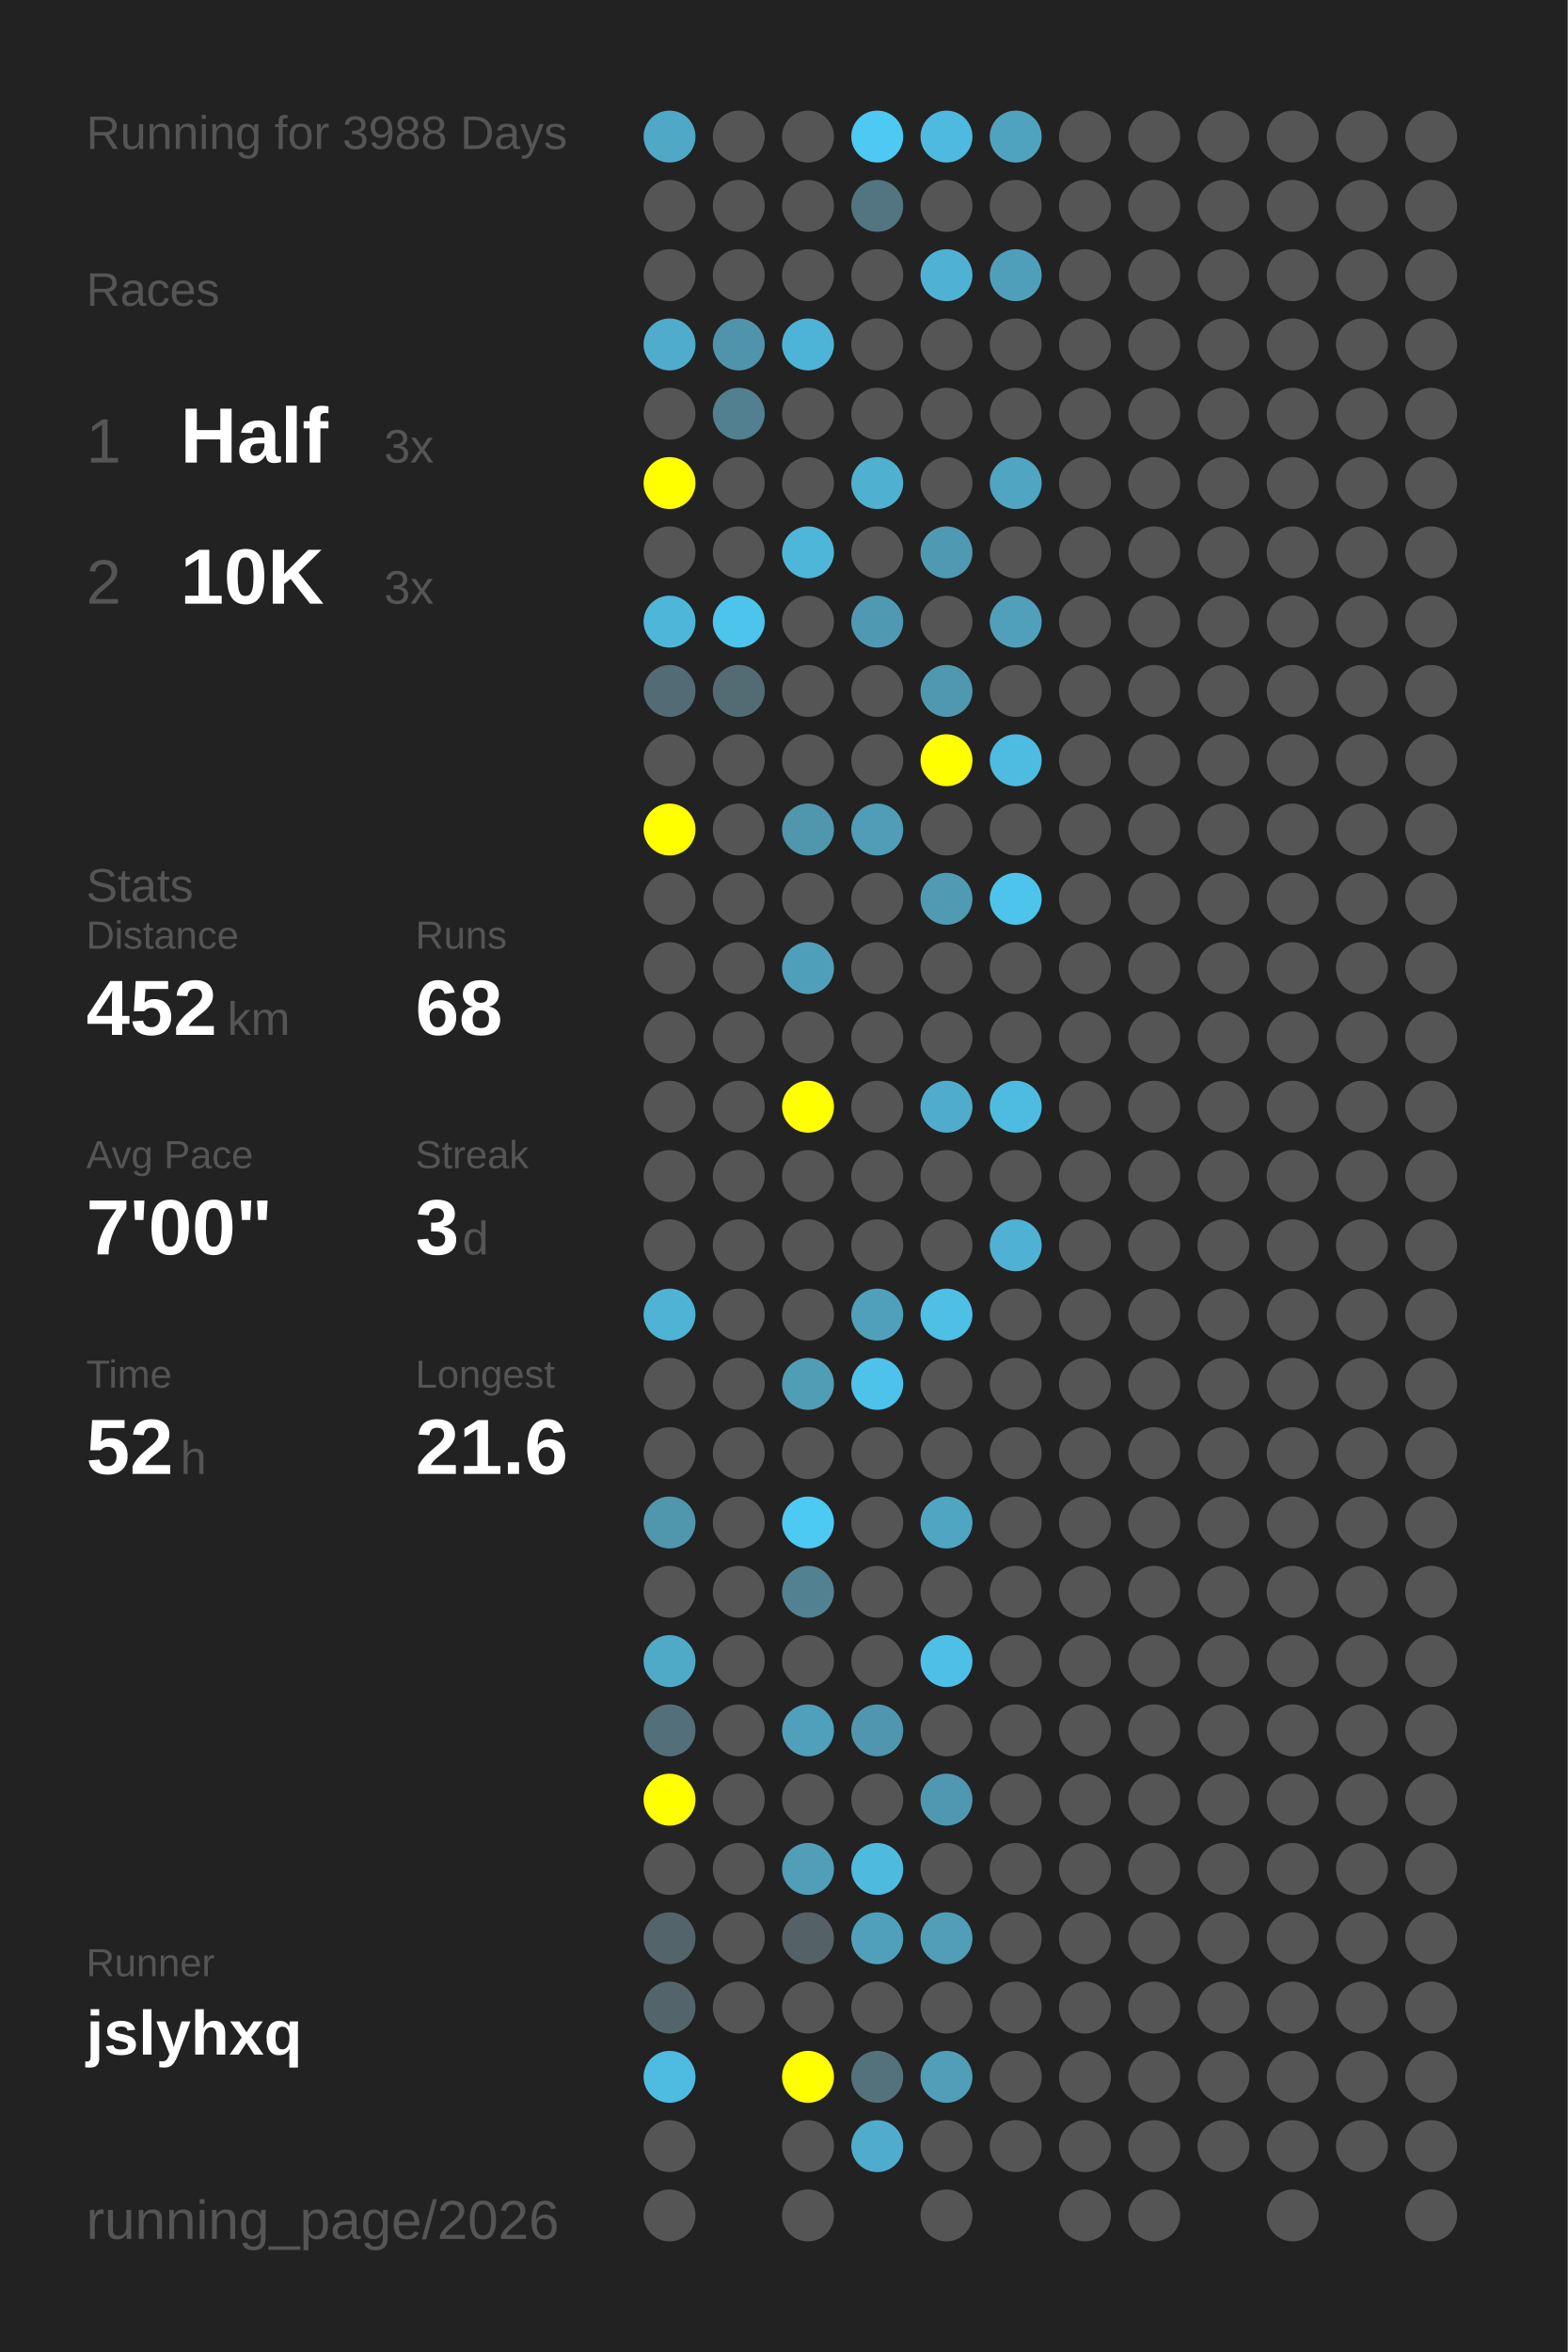
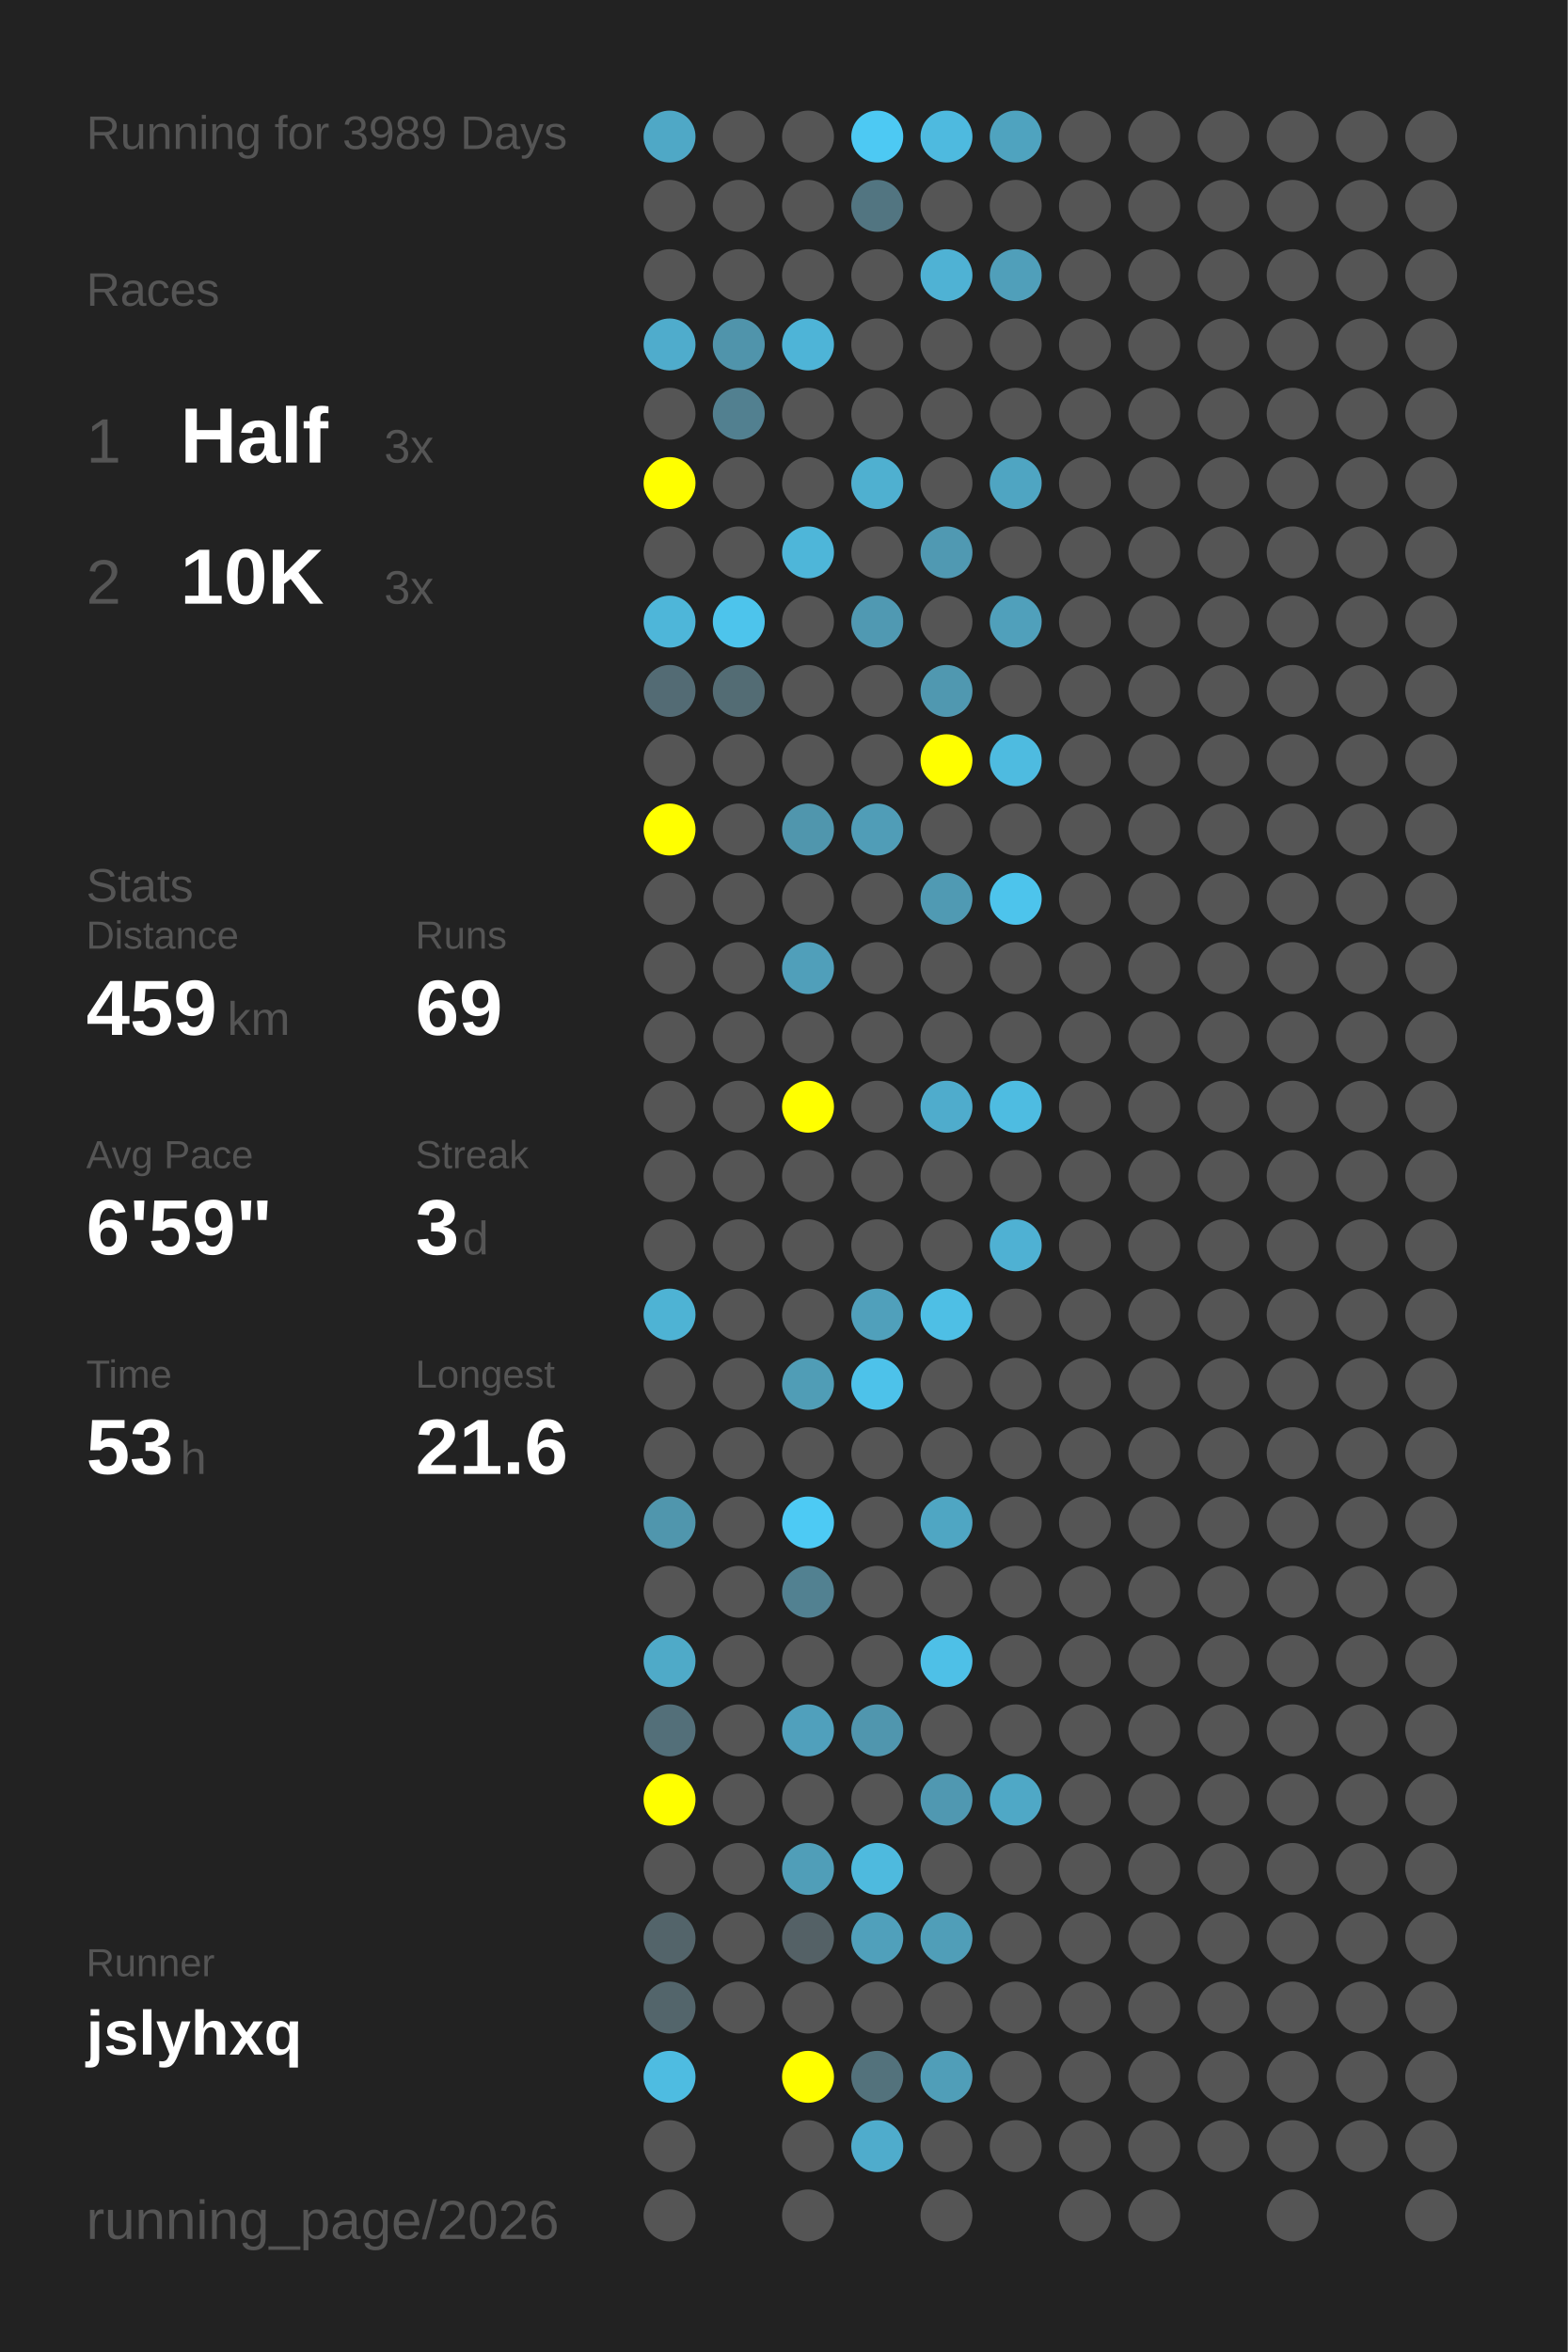
<svg xmlns="http://www.w3.org/2000/svg" baseProfile="full" height="300mm" version="1.1" viewBox="0,0,200,300" width="200mm">
  <defs />
  <rect fill="#222222" height="300" width="200" x="0" y="0" />
-   <text fill="#555555" style="font-size:6px; font-family:Arial;" x="11" y="19">Running for 3988 Days</text>
+   <text fill="#555555" style="font-size:6px; font-family:Arial;" x="11" y="19">Running for 3989 Days</text>
  <text fill="#555555" style="font-size:6px; font-family:Arial;" x="11" y="39">Races</text>
  <text fill="#555555" style="font-size:8px; font-family:Arial;" x="11" y="59">1</text>
  <text fill="#FFFFFF" style="font-size:10px; font-family:Arial; font-weight:bold;" x="23" y="59">Half</text>
  <text fill="#555555" style="font-size:6px; font-family:Arial;" x="49" y="59">3x</text>
  <text fill="#555555" style="font-size:8px; font-family:Arial;" x="11" y="77">2</text>
  <text fill="#FFFFFF" style="font-size:10px; font-family:Arial; font-weight:bold;" x="23" y="77">10K</text>
  <text fill="#555555" style="font-size:6px; font-family:Arial;" x="49" y="77">3x</text>
  <text fill="#555555" style="font-size:6px; font-family:Arial;" x="11" y="115">Stats</text>
  <text fill="#555555" style="font-size:5px; font-family:Arial;" x="11" y="121">Distance</text>
-   <text fill="#FFFFFF" style="font-size:10px; font-family:Arial; font-weight:bold;" x="11" y="132">452</text>
+   <text fill="#FFFFFF" style="font-size:10px; font-family:Arial; font-weight:bold;" x="11" y="132">459</text>
  <text fill="#555555" style="font-size:6px; font-family:Arial;" x="29" y="132">km</text>
  <text fill="#555555" style="font-size:5px; font-family:Arial;" x="53" y="121">Runs</text>
-   <text fill="#FFFFFF" style="font-size:10px; font-family:Arial; font-weight:bold;" x="53" y="132">68</text>
+   <text fill="#FFFFFF" style="font-size:10px; font-family:Arial; font-weight:bold;" x="53" y="132">69</text>
  <text fill="#555555" style="font-size:5px; font-family:Arial;" x="11" y="149">Avg Pace</text>
-   <text fill="#FFFFFF" style="font-size:10px; font-family:Arial; font-weight:bold;" x="11" y="160">7'00"</text>
+   <text fill="#FFFFFF" style="font-size:10px; font-family:Arial; font-weight:bold;" x="11" y="160">6'59"</text>
  <text fill="#555555" style="font-size:5px; font-family:Arial;" x="53" y="149">Streak</text>
  <text fill="#FFFFFF" style="font-size:10px; font-family:Arial; font-weight:bold;" x="53" y="160">3</text>
  <text fill="#555555" style="font-size:6px; font-family:Arial;" x="59" y="160">d</text>
  <text fill="#555555" style="font-size:5px; font-family:Arial;" x="11" y="177">Time</text>
-   <text fill="#FFFFFF" style="font-size:10px; font-family:Arial; font-weight:bold;" x="11" y="188">52</text>
+   <text fill="#FFFFFF" style="font-size:10px; font-family:Arial; font-weight:bold;" x="11" y="188">53</text>
  <text fill="#555555" style="font-size:6px; font-family:Arial;" x="23" y="188">h</text>
  <text fill="#555555" style="font-size:5px; font-family:Arial;" x="53" y="177">Longest</text>
  <text fill="#FFFFFF" style="font-size:10px; font-family:Arial; font-weight:bold;" x="53" y="188">21.6</text>
  <text fill="#555555" style="font-size:5px; font-family:Arial;" x="11" y="252.065">Runner</text>
  <text fill="#FFFFFF" style="font-size:8px; font-family:Arial; font-weight:bold;" x="11" y="262.065">jslyhxq</text>
  <text fill="#555555" style="font-size:7px; font-family:Arial;" x="11" y="285.581">running_page/2026</text>
  <circle cx="85.417" cy="17.419" fill="#4fa8c6" r="3.312" />
  <circle cx="85.417" cy="26.258" fill="#555555" r="3.312" />
  <circle cx="85.417" cy="35.097" fill="#555555" r="3.312" />
  <circle cx="85.417" cy="43.935" fill="#4faccc" r="3.312" />
  <circle cx="85.417" cy="52.774" fill="#555555" r="3.312" />
  <circle cx="85.417" cy="61.613" fill="#FFFF00" r="3.312" />
  <circle cx="85.417" cy="70.452" fill="#555555" r="3.312" />
  <circle cx="85.417" cy="79.29" fill="#4eb6d9" r="3.312" />
  <circle cx="85.417" cy="88.129" fill="#536b74" r="3.312" />
  <circle cx="85.417" cy="96.968" fill="#555555" r="3.312" />
  <circle cx="85.417" cy="105.806" fill="#FFFF00" r="3.312" />
  <circle cx="85.417" cy="114.645" fill="#555555" r="3.312" />
  <circle cx="85.417" cy="123.484" fill="#555555" r="3.312" />
  <circle cx="85.417" cy="132.323" fill="#555555" r="3.312" />
  <circle cx="85.417" cy="141.161" fill="#555555" r="3.312" />
  <circle cx="85.417" cy="150" fill="#555555" r="3.312" />
  <circle cx="85.417" cy="158.839" fill="#555555" r="3.312" />
  <circle cx="85.417" cy="167.677" fill="#4eb3d4" r="3.312" />
  <circle cx="85.417" cy="176.516" fill="#555555" r="3.312" />
  <circle cx="85.417" cy="185.355" fill="#555555" r="3.312" />
  <circle cx="85.417" cy="194.194" fill="#5096ad" r="3.312" />
  <circle cx="85.417" cy="203.032" fill="#555555" r="3.312" />
  <circle cx="85.417" cy="211.871" fill="#4faac8" r="3.312" />
  <circle cx="85.417" cy="220.71" fill="#536f79" r="3.312" />
  <circle cx="85.417" cy="229.548" fill="#FFFF00" r="3.312" />
  <circle cx="85.417" cy="238.387" fill="#555555" r="3.312" />
  <circle cx="85.417" cy="247.226" fill="#53646a" r="3.312" />
  <circle cx="85.417" cy="256.065" fill="#53656b" r="3.312" />
  <circle cx="85.417" cy="264.903" fill="#4ebce1" r="3.312" />
  <circle cx="85.417" cy="273.742" fill="#555555" r="3.312" />
  <circle cx="85.417" cy="282.581" fill="#555555" r="3.312" />
  <circle cx="94.25" cy="17.419" fill="#555555" r="3.312" />
  <circle cx="94.25" cy="26.258" fill="#555555" r="3.312" />
  <circle cx="94.25" cy="35.097" fill="#555555" r="3.312" />
  <circle cx="94.25" cy="43.935" fill="#5094ab" r="3.312" />
  <circle cx="94.25" cy="52.774" fill="#528090" r="3.312" />
  <circle cx="94.25" cy="61.613" fill="#555555" r="3.312" />
  <circle cx="94.25" cy="70.452" fill="#555555" r="3.312" />
  <circle cx="94.25" cy="79.29" fill="#4dc4ec" r="3.312" />
  <circle cx="94.25" cy="88.129" fill="#536c74" r="3.312" />
  <circle cx="94.25" cy="96.968" fill="#555555" r="3.312" />
  <circle cx="94.25" cy="105.806" fill="#555555" r="3.312" />
  <circle cx="94.25" cy="114.645" fill="#555555" r="3.312" />
  <circle cx="94.25" cy="123.484" fill="#555555" r="3.312" />
  <circle cx="94.25" cy="132.323" fill="#555555" r="3.312" />
  <circle cx="94.25" cy="141.161" fill="#555555" r="3.312" />
  <circle cx="94.25" cy="150" fill="#555555" r="3.312" />
  <circle cx="94.25" cy="158.839" fill="#555555" r="3.312" />
  <circle cx="94.25" cy="167.677" fill="#555555" r="3.312" />
  <circle cx="94.25" cy="176.516" fill="#555555" r="3.312" />
  <circle cx="94.25" cy="185.355" fill="#555555" r="3.312" />
  <circle cx="94.25" cy="194.194" fill="#555555" r="3.312" />
  <circle cx="94.25" cy="203.032" fill="#555555" r="3.312" />
  <circle cx="94.25" cy="211.871" fill="#555555" r="3.312" />
  <circle cx="94.25" cy="220.71" fill="#555555" r="3.312" />
  <circle cx="94.25" cy="229.548" fill="#555555" r="3.312" />
  <circle cx="94.25" cy="238.387" fill="#555555" r="3.312" />
  <circle cx="94.25" cy="247.226" fill="#555555" r="3.312" />
  <circle cx="94.25" cy="256.065" fill="#555555" r="3.312" />
  <circle cx="103.083" cy="17.419" fill="#555555" r="3.312" />
  <circle cx="103.083" cy="26.258" fill="#555555" r="3.312" />
  <circle cx="103.083" cy="35.097" fill="#555555" r="3.312" />
  <circle cx="103.083" cy="43.935" fill="#4eb4d7" r="3.312" />
  <circle cx="103.083" cy="52.774" fill="#555555" r="3.312" />
  <circle cx="103.083" cy="61.613" fill="#555555" r="3.312" />
  <circle cx="103.083" cy="70.452" fill="#4eb6d9" r="3.312" />
  <circle cx="103.083" cy="79.29" fill="#555555" r="3.312" />
  <circle cx="103.083" cy="88.129" fill="#555555" r="3.312" />
  <circle cx="103.083" cy="96.968" fill="#555555" r="3.312" />
  <circle cx="103.083" cy="105.806" fill="#5096ad" r="3.312" />
  <circle cx="103.083" cy="114.645" fill="#555555" r="3.312" />
  <circle cx="103.083" cy="123.484" fill="#509fba" r="3.312" />
  <circle cx="103.083" cy="132.323" fill="#555555" r="3.312" />
  <circle cx="103.083" cy="141.161" fill="#FFFF00" r="3.312" />
  <circle cx="103.083" cy="150" fill="#555555" r="3.312" />
  <circle cx="103.083" cy="158.839" fill="#555555" r="3.312" />
  <circle cx="103.083" cy="167.677" fill="#555555" r="3.312" />
  <circle cx="103.083" cy="176.516" fill="#509db6" r="3.312" />
  <circle cx="103.083" cy="185.355" fill="#555555" r="3.312" />
  <circle cx="103.083" cy="194.194" fill="#4dcaf4" r="3.312" />
  <circle cx="103.083" cy="203.032" fill="#528191" r="3.312" />
  <circle cx="103.083" cy="211.871" fill="#555555" r="3.312" />
  <circle cx="103.083" cy="220.71" fill="#50a0bc" r="3.312" />
  <circle cx="103.083" cy="229.548" fill="#555555" r="3.312" />
  <circle cx="103.083" cy="238.387" fill="#509eb8" r="3.312" />
  <circle cx="103.083" cy="247.226" fill="#546166" r="3.312" />
  <circle cx="103.083" cy="256.065" fill="#555555" r="3.312" />
  <circle cx="103.083" cy="264.903" fill="#FFFF00" r="3.312" />
  <circle cx="103.083" cy="273.742" fill="#555555" r="3.312" />
  <circle cx="103.083" cy="282.581" fill="#555555" r="3.312" />
  <circle cx="111.917" cy="17.419" fill="#4dc9f3" r="3.312" />
  <circle cx="111.917" cy="26.258" fill="#527581" r="3.312" />
  <circle cx="111.917" cy="35.097" fill="#555555" r="3.312" />
  <circle cx="111.917" cy="43.935" fill="#555555" r="3.312" />
  <circle cx="111.917" cy="52.774" fill="#555555" r="3.312" />
  <circle cx="111.917" cy="61.613" fill="#4fb0d0" r="3.312" />
  <circle cx="111.917" cy="70.452" fill="#555555" r="3.312" />
  <circle cx="111.917" cy="79.29" fill="#5099b2" r="3.312" />
  <circle cx="111.917" cy="88.129" fill="#555555" r="3.312" />
  <circle cx="111.917" cy="96.968" fill="#555555" r="3.312" />
  <circle cx="111.917" cy="105.806" fill="#509db7" r="3.312" />
  <circle cx="111.917" cy="114.645" fill="#555555" r="3.312" />
  <circle cx="111.917" cy="123.484" fill="#555555" r="3.312" />
  <circle cx="111.917" cy="132.323" fill="#555555" r="3.312" />
  <circle cx="111.917" cy="141.161" fill="#555555" r="3.312" />
  <circle cx="111.917" cy="150" fill="#555555" r="3.312" />
  <circle cx="111.917" cy="158.839" fill="#555555" r="3.312" />
  <circle cx="111.917" cy="167.677" fill="#50a0bb" r="3.312" />
  <circle cx="111.917" cy="176.516" fill="#4dc2ea" r="3.312" />
  <circle cx="111.917" cy="185.355" fill="#555555" r="3.312" />
  <circle cx="111.917" cy="194.194" fill="#555555" r="3.312" />
  <circle cx="111.917" cy="203.032" fill="#555555" r="3.312" />
  <circle cx="111.917" cy="211.871" fill="#555555" r="3.312" />
  <circle cx="111.917" cy="220.71" fill="#5096ae" r="3.312" />
  <circle cx="111.917" cy="229.548" fill="#555555" r="3.312" />
  <circle cx="111.917" cy="238.387" fill="#4ebade" r="3.312" />
  <circle cx="111.917" cy="247.226" fill="#50a0bb" r="3.312" />
  <circle cx="111.917" cy="256.065" fill="#555555" r="3.312" />
  <circle cx="111.917" cy="264.903" fill="#53727c" r="3.312" />
  <circle cx="111.917" cy="273.742" fill="#4faccc" r="3.312" />
  <circle cx="120.75" cy="17.419" fill="#4ebadf" r="3.312" />
  <circle cx="120.75" cy="26.258" fill="#555555" r="3.312" />
  <circle cx="120.75" cy="35.097" fill="#4fb2d4" r="3.312" />
  <circle cx="120.75" cy="43.935" fill="#555555" r="3.312" />
  <circle cx="120.75" cy="52.774" fill="#555555" r="3.312" />
  <circle cx="120.75" cy="61.613" fill="#555555" r="3.312" />
  <circle cx="120.75" cy="70.452" fill="#5099b2" r="3.312" />
  <circle cx="120.75" cy="79.29" fill="#555555" r="3.312" />
  <circle cx="120.75" cy="88.129" fill="#5098b0" r="3.312" />
  <circle cx="120.75" cy="96.968" fill="#FFFF00" r="3.312" />
  <circle cx="120.75" cy="105.806" fill="#555555" r="3.312" />
  <circle cx="120.75" cy="114.645" fill="#509ab3" r="3.312" />
  <circle cx="120.75" cy="123.484" fill="#555555" r="3.312" />
  <circle cx="120.75" cy="132.323" fill="#555555" r="3.312" />
  <circle cx="120.75" cy="141.161" fill="#4faccc" r="3.312" />
  <circle cx="120.75" cy="150" fill="#555555" r="3.312" />
  <circle cx="120.75" cy="158.839" fill="#555555" r="3.312" />
  <circle cx="120.75" cy="167.677" fill="#4ebfe5" r="3.312" />
  <circle cx="120.75" cy="176.516" fill="#555555" r="3.312" />
  <circle cx="120.75" cy="185.355" fill="#555555" r="3.312" />
  <circle cx="120.75" cy="194.194" fill="#4fa6c3" r="3.312" />
  <circle cx="120.75" cy="203.032" fill="#555555" r="3.312" />
  <circle cx="120.75" cy="211.871" fill="#4ec0e7" r="3.312" />
  <circle cx="120.75" cy="220.71" fill="#555555" r="3.312" />
  <circle cx="120.75" cy="229.548" fill="#5098b1" r="3.312" />
  <circle cx="120.75" cy="238.387" fill="#555555" r="3.312" />
  <circle cx="120.75" cy="247.226" fill="#509eb8" r="3.312" />
  <circle cx="120.75" cy="256.065" fill="#555555" r="3.312" />
  <circle cx="120.75" cy="264.903" fill="#509eb8" r="3.312" />
  <circle cx="120.75" cy="273.742" fill="#555555" r="3.312" />
  <circle cx="120.75" cy="282.581" fill="#555555" r="3.312" />
  <circle cx="129.583" cy="17.419" fill="#4fa3bf" r="3.312" />
  <circle cx="129.583" cy="26.258" fill="#555555" r="3.312" />
  <circle cx="129.583" cy="35.097" fill="#509fba" r="3.312" />
  <circle cx="129.583" cy="43.935" fill="#555555" r="3.312" />
  <circle cx="129.583" cy="52.774" fill="#555555" r="3.312" />
  <circle cx="129.583" cy="61.613" fill="#4fa5c2" r="3.312" />
  <circle cx="129.583" cy="70.452" fill="#555555" r="3.312" />
  <circle cx="129.583" cy="79.29" fill="#50a0bb" r="3.312" />
  <circle cx="129.583" cy="88.129" fill="#555555" r="3.312" />
  <circle cx="129.583" cy="96.968" fill="#4ebbe0" r="3.312" />
  <circle cx="129.583" cy="105.806" fill="#555555" r="3.312" />
  <circle cx="129.583" cy="114.645" fill="#4dc4ec" r="3.312" />
  <circle cx="129.583" cy="123.484" fill="#555555" r="3.312" />
  <circle cx="129.583" cy="132.323" fill="#555555" r="3.312" />
  <circle cx="129.583" cy="141.161" fill="#4ebce1" r="3.312" />
  <circle cx="129.583" cy="150" fill="#555555" r="3.312" />
  <circle cx="129.583" cy="158.839" fill="#4fb1d3" r="3.312" />
  <circle cx="129.583" cy="167.677" fill="#555555" r="3.312" />
  <circle cx="129.583" cy="176.516" fill="#555555" r="3.312" />
  <circle cx="129.583" cy="185.355" fill="#555555" r="3.312" />
  <circle cx="129.583" cy="194.194" fill="#555555" r="3.312" />
  <circle cx="129.583" cy="203.032" fill="#555555" r="3.312" />
  <circle cx="129.583" cy="211.871" fill="#555555" r="3.312" />
  <circle cx="129.583" cy="220.71" fill="#555555" r="3.312" />
-   <circle cx="129.583" cy="229.548" fill="#555555" r="3.312" />
+   <circle cx="129.583" cy="229.548" fill="#4fa8c6" r="3.312" />
  <circle cx="129.583" cy="238.387" fill="#555555" r="3.312" />
  <circle cx="129.583" cy="247.226" fill="#555555" r="3.312" />
  <circle cx="129.583" cy="256.065" fill="#555555" r="3.312" />
  <circle cx="129.583" cy="264.903" fill="#555555" r="3.312" />
  <circle cx="129.583" cy="273.742" fill="#555555" r="3.312" />
  <circle cx="138.417" cy="17.419" fill="#555555" r="3.312" />
  <circle cx="138.417" cy="26.258" fill="#555555" r="3.312" />
  <circle cx="138.417" cy="35.097" fill="#555555" r="3.312" />
  <circle cx="138.417" cy="43.935" fill="#555555" r="3.312" />
  <circle cx="138.417" cy="52.774" fill="#555555" r="3.312" />
  <circle cx="138.417" cy="61.613" fill="#555555" r="3.312" />
  <circle cx="138.417" cy="70.452" fill="#555555" r="3.312" />
  <circle cx="138.417" cy="79.29" fill="#555555" r="3.312" />
  <circle cx="138.417" cy="88.129" fill="#555555" r="3.312" />
  <circle cx="138.417" cy="96.968" fill="#555555" r="3.312" />
  <circle cx="138.417" cy="105.806" fill="#555555" r="3.312" />
  <circle cx="138.417" cy="114.645" fill="#555555" r="3.312" />
  <circle cx="138.417" cy="123.484" fill="#555555" r="3.312" />
  <circle cx="138.417" cy="132.323" fill="#555555" r="3.312" />
  <circle cx="138.417" cy="141.161" fill="#555555" r="3.312" />
  <circle cx="138.417" cy="150" fill="#555555" r="3.312" />
  <circle cx="138.417" cy="158.839" fill="#555555" r="3.312" />
  <circle cx="138.417" cy="167.677" fill="#555555" r="3.312" />
  <circle cx="138.417" cy="176.516" fill="#555555" r="3.312" />
  <circle cx="138.417" cy="185.355" fill="#555555" r="3.312" />
  <circle cx="138.417" cy="194.194" fill="#555555" r="3.312" />
  <circle cx="138.417" cy="203.032" fill="#555555" r="3.312" />
  <circle cx="138.417" cy="211.871" fill="#555555" r="3.312" />
  <circle cx="138.417" cy="220.71" fill="#555555" r="3.312" />
  <circle cx="138.417" cy="229.548" fill="#555555" r="3.312" />
  <circle cx="138.417" cy="238.387" fill="#555555" r="3.312" />
  <circle cx="138.417" cy="247.226" fill="#555555" r="3.312" />
  <circle cx="138.417" cy="256.065" fill="#555555" r="3.312" />
  <circle cx="138.417" cy="264.903" fill="#555555" r="3.312" />
  <circle cx="138.417" cy="273.742" fill="#555555" r="3.312" />
  <circle cx="138.417" cy="282.581" fill="#555555" r="3.312" />
  <circle cx="147.25" cy="17.419" fill="#555555" r="3.312" />
  <circle cx="147.25" cy="26.258" fill="#555555" r="3.312" />
  <circle cx="147.25" cy="35.097" fill="#555555" r="3.312" />
  <circle cx="147.25" cy="43.935" fill="#555555" r="3.312" />
  <circle cx="147.25" cy="52.774" fill="#555555" r="3.312" />
  <circle cx="147.25" cy="61.613" fill="#555555" r="3.312" />
  <circle cx="147.25" cy="70.452" fill="#555555" r="3.312" />
  <circle cx="147.25" cy="79.29" fill="#555555" r="3.312" />
  <circle cx="147.25" cy="88.129" fill="#555555" r="3.312" />
  <circle cx="147.25" cy="96.968" fill="#555555" r="3.312" />
  <circle cx="147.25" cy="105.806" fill="#555555" r="3.312" />
  <circle cx="147.25" cy="114.645" fill="#555555" r="3.312" />
  <circle cx="147.25" cy="123.484" fill="#555555" r="3.312" />
  <circle cx="147.25" cy="132.323" fill="#555555" r="3.312" />
  <circle cx="147.25" cy="141.161" fill="#555555" r="3.312" />
  <circle cx="147.25" cy="150" fill="#555555" r="3.312" />
  <circle cx="147.25" cy="158.839" fill="#555555" r="3.312" />
  <circle cx="147.25" cy="167.677" fill="#555555" r="3.312" />
  <circle cx="147.25" cy="176.516" fill="#555555" r="3.312" />
  <circle cx="147.25" cy="185.355" fill="#555555" r="3.312" />
  <circle cx="147.25" cy="194.194" fill="#555555" r="3.312" />
  <circle cx="147.25" cy="203.032" fill="#555555" r="3.312" />
  <circle cx="147.25" cy="211.871" fill="#555555" r="3.312" />
  <circle cx="147.25" cy="220.71" fill="#555555" r="3.312" />
  <circle cx="147.25" cy="229.548" fill="#555555" r="3.312" />
  <circle cx="147.25" cy="238.387" fill="#555555" r="3.312" />
  <circle cx="147.25" cy="247.226" fill="#555555" r="3.312" />
  <circle cx="147.25" cy="256.065" fill="#555555" r="3.312" />
  <circle cx="147.25" cy="264.903" fill="#555555" r="3.312" />
  <circle cx="147.25" cy="273.742" fill="#555555" r="3.312" />
  <circle cx="147.25" cy="282.581" fill="#555555" r="3.312" />
  <circle cx="156.083" cy="17.419" fill="#555555" r="3.312" />
  <circle cx="156.083" cy="26.258" fill="#555555" r="3.312" />
  <circle cx="156.083" cy="35.097" fill="#555555" r="3.312" />
  <circle cx="156.083" cy="43.935" fill="#555555" r="3.312" />
  <circle cx="156.083" cy="52.774" fill="#555555" r="3.312" />
  <circle cx="156.083" cy="61.613" fill="#555555" r="3.312" />
  <circle cx="156.083" cy="70.452" fill="#555555" r="3.312" />
  <circle cx="156.083" cy="79.29" fill="#555555" r="3.312" />
  <circle cx="156.083" cy="88.129" fill="#555555" r="3.312" />
  <circle cx="156.083" cy="96.968" fill="#555555" r="3.312" />
  <circle cx="156.083" cy="105.806" fill="#555555" r="3.312" />
  <circle cx="156.083" cy="114.645" fill="#555555" r="3.312" />
  <circle cx="156.083" cy="123.484" fill="#555555" r="3.312" />
  <circle cx="156.083" cy="132.323" fill="#555555" r="3.312" />
  <circle cx="156.083" cy="141.161" fill="#555555" r="3.312" />
  <circle cx="156.083" cy="150" fill="#555555" r="3.312" />
  <circle cx="156.083" cy="158.839" fill="#555555" r="3.312" />
  <circle cx="156.083" cy="167.677" fill="#555555" r="3.312" />
  <circle cx="156.083" cy="176.516" fill="#555555" r="3.312" />
  <circle cx="156.083" cy="185.355" fill="#555555" r="3.312" />
  <circle cx="156.083" cy="194.194" fill="#555555" r="3.312" />
  <circle cx="156.083" cy="203.032" fill="#555555" r="3.312" />
  <circle cx="156.083" cy="211.871" fill="#555555" r="3.312" />
  <circle cx="156.083" cy="220.71" fill="#555555" r="3.312" />
  <circle cx="156.083" cy="229.548" fill="#555555" r="3.312" />
  <circle cx="156.083" cy="238.387" fill="#555555" r="3.312" />
  <circle cx="156.083" cy="247.226" fill="#555555" r="3.312" />
  <circle cx="156.083" cy="256.065" fill="#555555" r="3.312" />
  <circle cx="156.083" cy="264.903" fill="#555555" r="3.312" />
  <circle cx="156.083" cy="273.742" fill="#555555" r="3.312" />
  <circle cx="164.917" cy="17.419" fill="#555555" r="3.312" />
  <circle cx="164.917" cy="26.258" fill="#555555" r="3.312" />
  <circle cx="164.917" cy="35.097" fill="#555555" r="3.312" />
  <circle cx="164.917" cy="43.935" fill="#555555" r="3.312" />
  <circle cx="164.917" cy="52.774" fill="#555555" r="3.312" />
  <circle cx="164.917" cy="61.613" fill="#555555" r="3.312" />
  <circle cx="164.917" cy="70.452" fill="#555555" r="3.312" />
  <circle cx="164.917" cy="79.29" fill="#555555" r="3.312" />
  <circle cx="164.917" cy="88.129" fill="#555555" r="3.312" />
  <circle cx="164.917" cy="96.968" fill="#555555" r="3.312" />
  <circle cx="164.917" cy="105.806" fill="#555555" r="3.312" />
  <circle cx="164.917" cy="114.645" fill="#555555" r="3.312" />
  <circle cx="164.917" cy="123.484" fill="#555555" r="3.312" />
  <circle cx="164.917" cy="132.323" fill="#555555" r="3.312" />
  <circle cx="164.917" cy="141.161" fill="#555555" r="3.312" />
  <circle cx="164.917" cy="150" fill="#555555" r="3.312" />
  <circle cx="164.917" cy="158.839" fill="#555555" r="3.312" />
  <circle cx="164.917" cy="167.677" fill="#555555" r="3.312" />
  <circle cx="164.917" cy="176.516" fill="#555555" r="3.312" />
  <circle cx="164.917" cy="185.355" fill="#555555" r="3.312" />
  <circle cx="164.917" cy="194.194" fill="#555555" r="3.312" />
  <circle cx="164.917" cy="203.032" fill="#555555" r="3.312" />
  <circle cx="164.917" cy="211.871" fill="#555555" r="3.312" />
  <circle cx="164.917" cy="220.71" fill="#555555" r="3.312" />
  <circle cx="164.917" cy="229.548" fill="#555555" r="3.312" />
  <circle cx="164.917" cy="238.387" fill="#555555" r="3.312" />
  <circle cx="164.917" cy="247.226" fill="#555555" r="3.312" />
  <circle cx="164.917" cy="256.065" fill="#555555" r="3.312" />
  <circle cx="164.917" cy="264.903" fill="#555555" r="3.312" />
  <circle cx="164.917" cy="273.742" fill="#555555" r="3.312" />
  <circle cx="164.917" cy="282.581" fill="#555555" r="3.312" />
  <circle cx="173.75" cy="17.419" fill="#555555" r="3.312" />
  <circle cx="173.75" cy="26.258" fill="#555555" r="3.312" />
  <circle cx="173.75" cy="35.097" fill="#555555" r="3.312" />
  <circle cx="173.75" cy="43.935" fill="#555555" r="3.312" />
  <circle cx="173.75" cy="52.774" fill="#555555" r="3.312" />
  <circle cx="173.75" cy="61.613" fill="#555555" r="3.312" />
  <circle cx="173.75" cy="70.452" fill="#555555" r="3.312" />
  <circle cx="173.75" cy="79.29" fill="#555555" r="3.312" />
  <circle cx="173.75" cy="88.129" fill="#555555" r="3.312" />
  <circle cx="173.75" cy="96.968" fill="#555555" r="3.312" />
  <circle cx="173.75" cy="105.806" fill="#555555" r="3.312" />
  <circle cx="173.75" cy="114.645" fill="#555555" r="3.312" />
  <circle cx="173.75" cy="123.484" fill="#555555" r="3.312" />
  <circle cx="173.75" cy="132.323" fill="#555555" r="3.312" />
  <circle cx="173.75" cy="141.161" fill="#555555" r="3.312" />
  <circle cx="173.75" cy="150" fill="#555555" r="3.312" />
  <circle cx="173.75" cy="158.839" fill="#555555" r="3.312" />
  <circle cx="173.75" cy="167.677" fill="#555555" r="3.312" />
  <circle cx="173.75" cy="176.516" fill="#555555" r="3.312" />
  <circle cx="173.75" cy="185.355" fill="#555555" r="3.312" />
  <circle cx="173.75" cy="194.194" fill="#555555" r="3.312" />
  <circle cx="173.75" cy="203.032" fill="#555555" r="3.312" />
  <circle cx="173.75" cy="211.871" fill="#555555" r="3.312" />
  <circle cx="173.75" cy="220.71" fill="#555555" r="3.312" />
  <circle cx="173.75" cy="229.548" fill="#555555" r="3.312" />
  <circle cx="173.75" cy="238.387" fill="#555555" r="3.312" />
  <circle cx="173.75" cy="247.226" fill="#555555" r="3.312" />
  <circle cx="173.75" cy="256.065" fill="#555555" r="3.312" />
  <circle cx="173.75" cy="264.903" fill="#555555" r="3.312" />
  <circle cx="173.75" cy="273.742" fill="#555555" r="3.312" />
  <circle cx="182.583" cy="17.419" fill="#555555" r="3.312" />
  <circle cx="182.583" cy="26.258" fill="#555555" r="3.312" />
  <circle cx="182.583" cy="35.097" fill="#555555" r="3.312" />
  <circle cx="182.583" cy="43.935" fill="#555555" r="3.312" />
  <circle cx="182.583" cy="52.774" fill="#555555" r="3.312" />
  <circle cx="182.583" cy="61.613" fill="#555555" r="3.312" />
  <circle cx="182.583" cy="70.452" fill="#555555" r="3.312" />
  <circle cx="182.583" cy="79.29" fill="#555555" r="3.312" />
  <circle cx="182.583" cy="88.129" fill="#555555" r="3.312" />
  <circle cx="182.583" cy="96.968" fill="#555555" r="3.312" />
  <circle cx="182.583" cy="105.806" fill="#555555" r="3.312" />
  <circle cx="182.583" cy="114.645" fill="#555555" r="3.312" />
  <circle cx="182.583" cy="123.484" fill="#555555" r="3.312" />
  <circle cx="182.583" cy="132.323" fill="#555555" r="3.312" />
  <circle cx="182.583" cy="141.161" fill="#555555" r="3.312" />
  <circle cx="182.583" cy="150" fill="#555555" r="3.312" />
  <circle cx="182.583" cy="158.839" fill="#555555" r="3.312" />
  <circle cx="182.583" cy="167.677" fill="#555555" r="3.312" />
  <circle cx="182.583" cy="176.516" fill="#555555" r="3.312" />
  <circle cx="182.583" cy="185.355" fill="#555555" r="3.312" />
  <circle cx="182.583" cy="194.194" fill="#555555" r="3.312" />
  <circle cx="182.583" cy="203.032" fill="#555555" r="3.312" />
  <circle cx="182.583" cy="211.871" fill="#555555" r="3.312" />
  <circle cx="182.583" cy="220.71" fill="#555555" r="3.312" />
  <circle cx="182.583" cy="229.548" fill="#555555" r="3.312" />
  <circle cx="182.583" cy="238.387" fill="#555555" r="3.312" />
  <circle cx="182.583" cy="247.226" fill="#555555" r="3.312" />
  <circle cx="182.583" cy="256.065" fill="#555555" r="3.312" />
  <circle cx="182.583" cy="264.903" fill="#555555" r="3.312" />
  <circle cx="182.583" cy="273.742" fill="#555555" r="3.312" />
  <circle cx="182.583" cy="282.581" fill="#555555" r="3.312" />
</svg>
